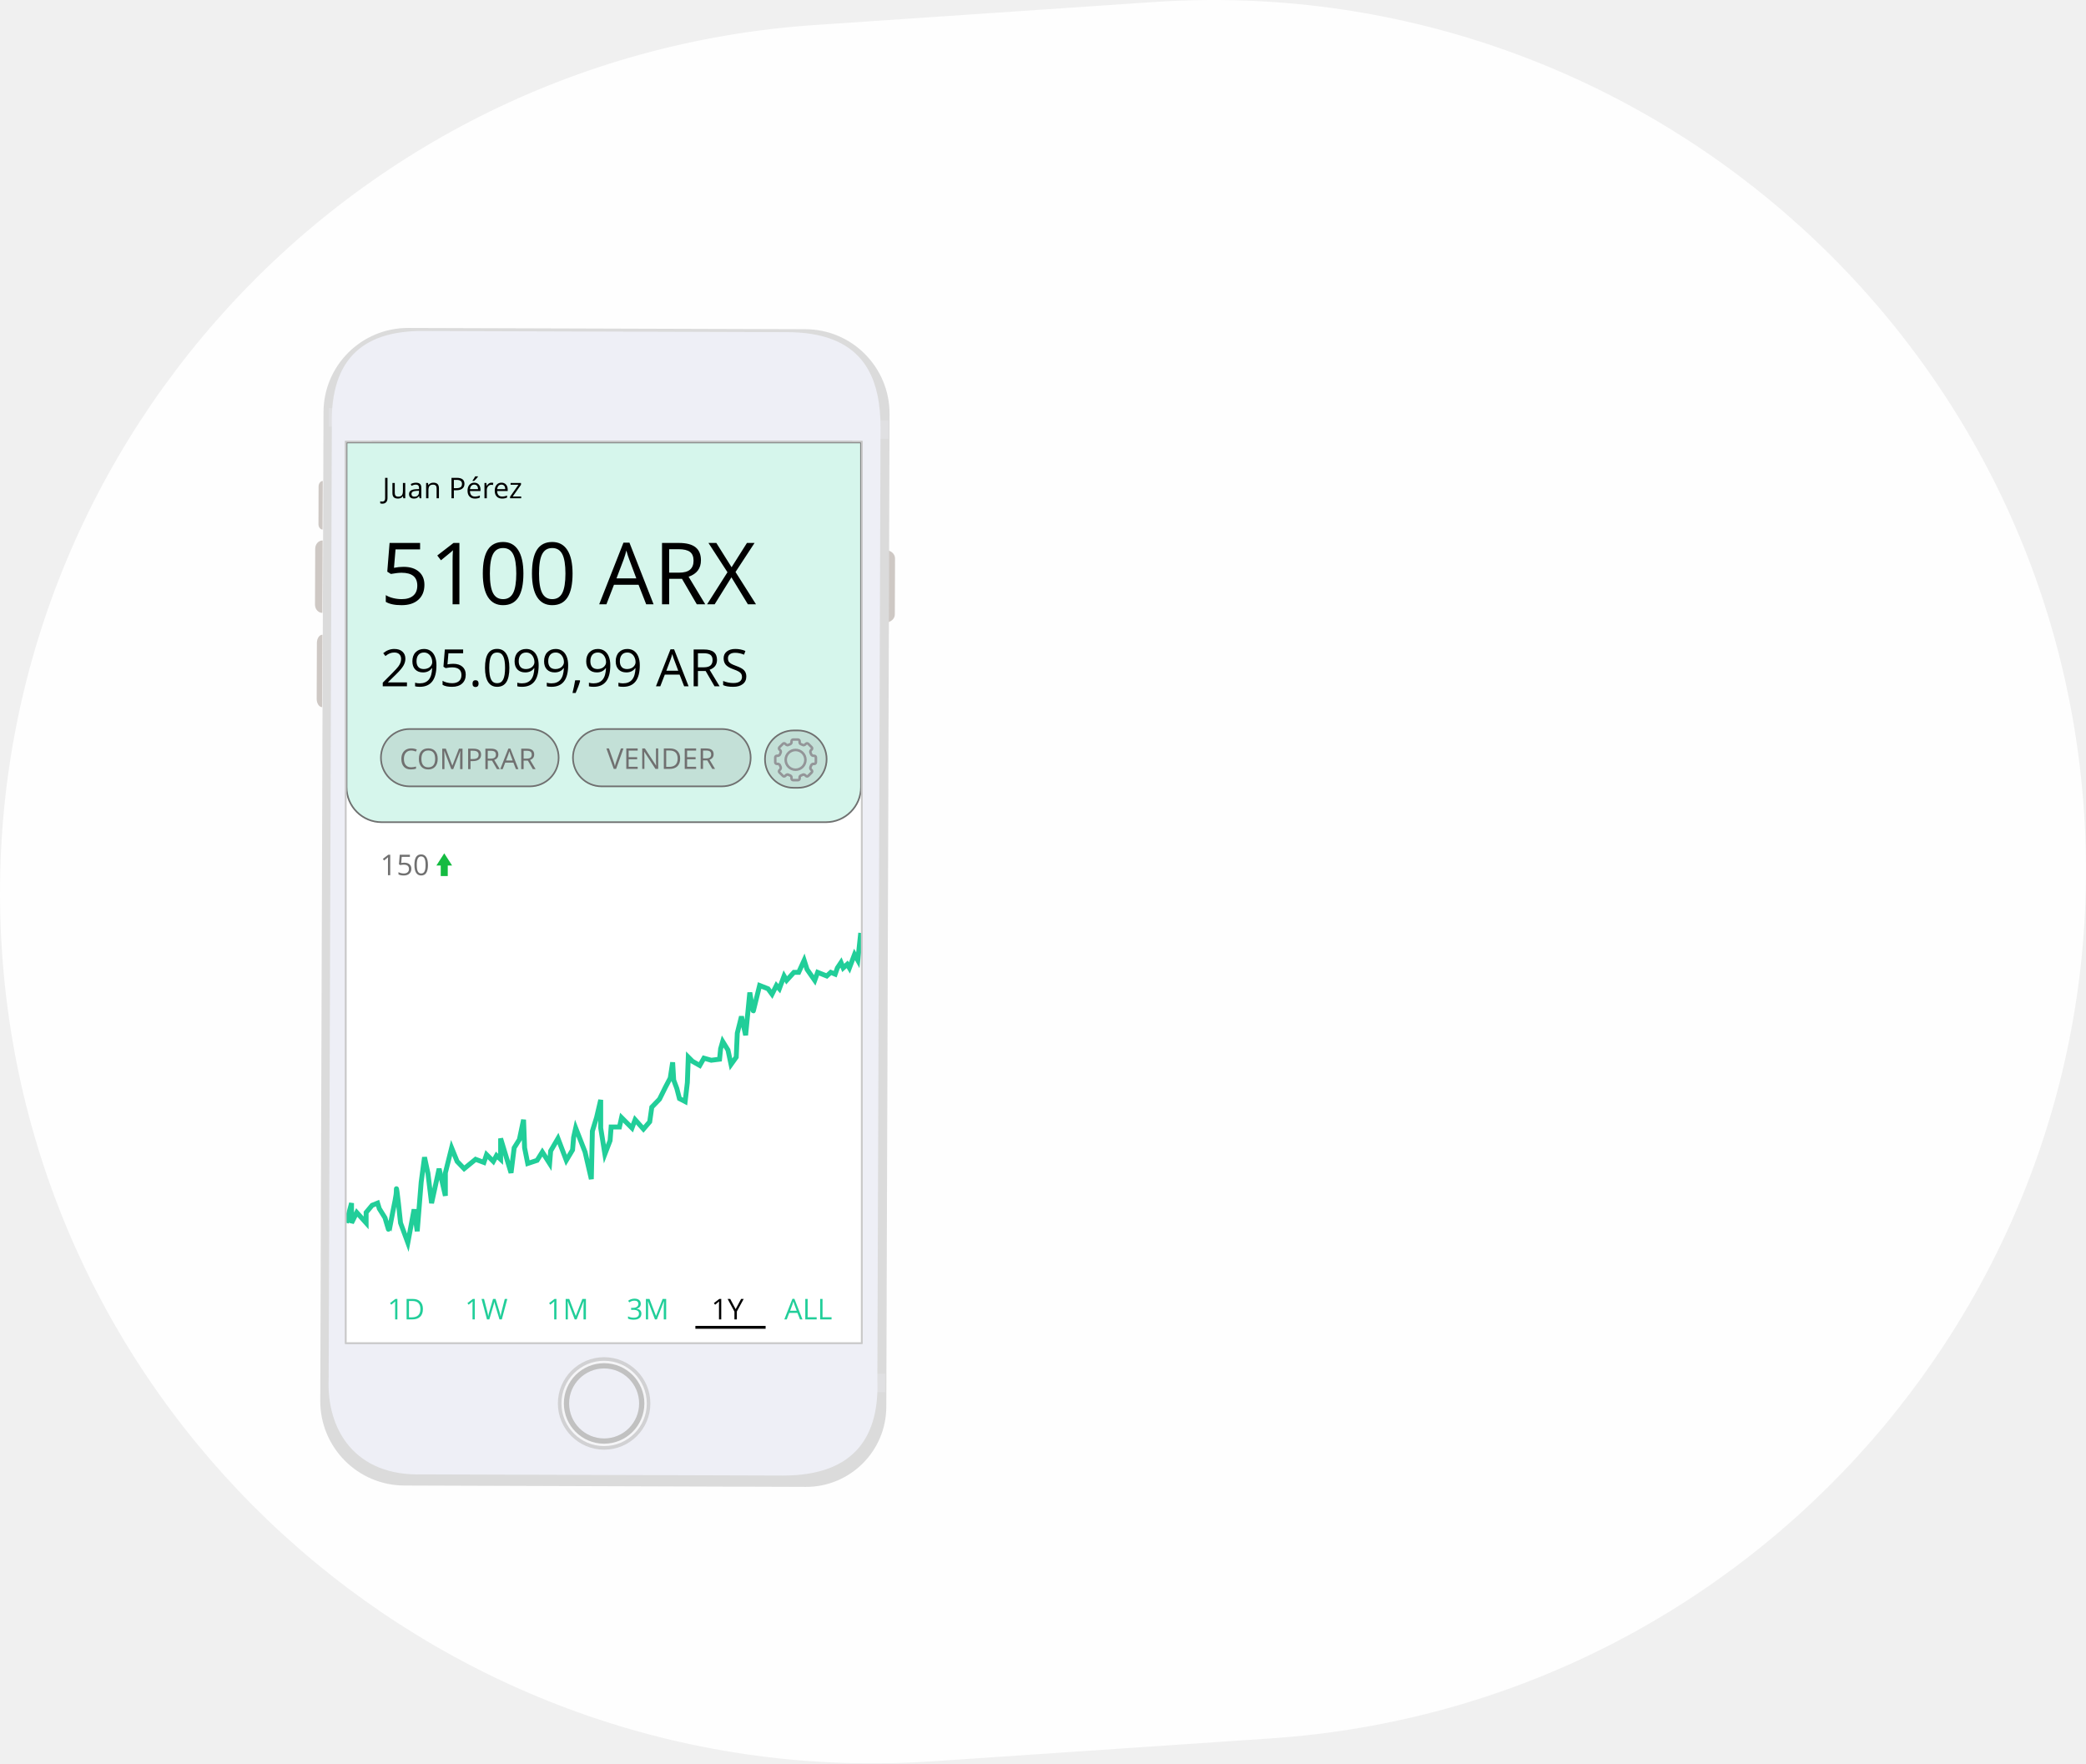
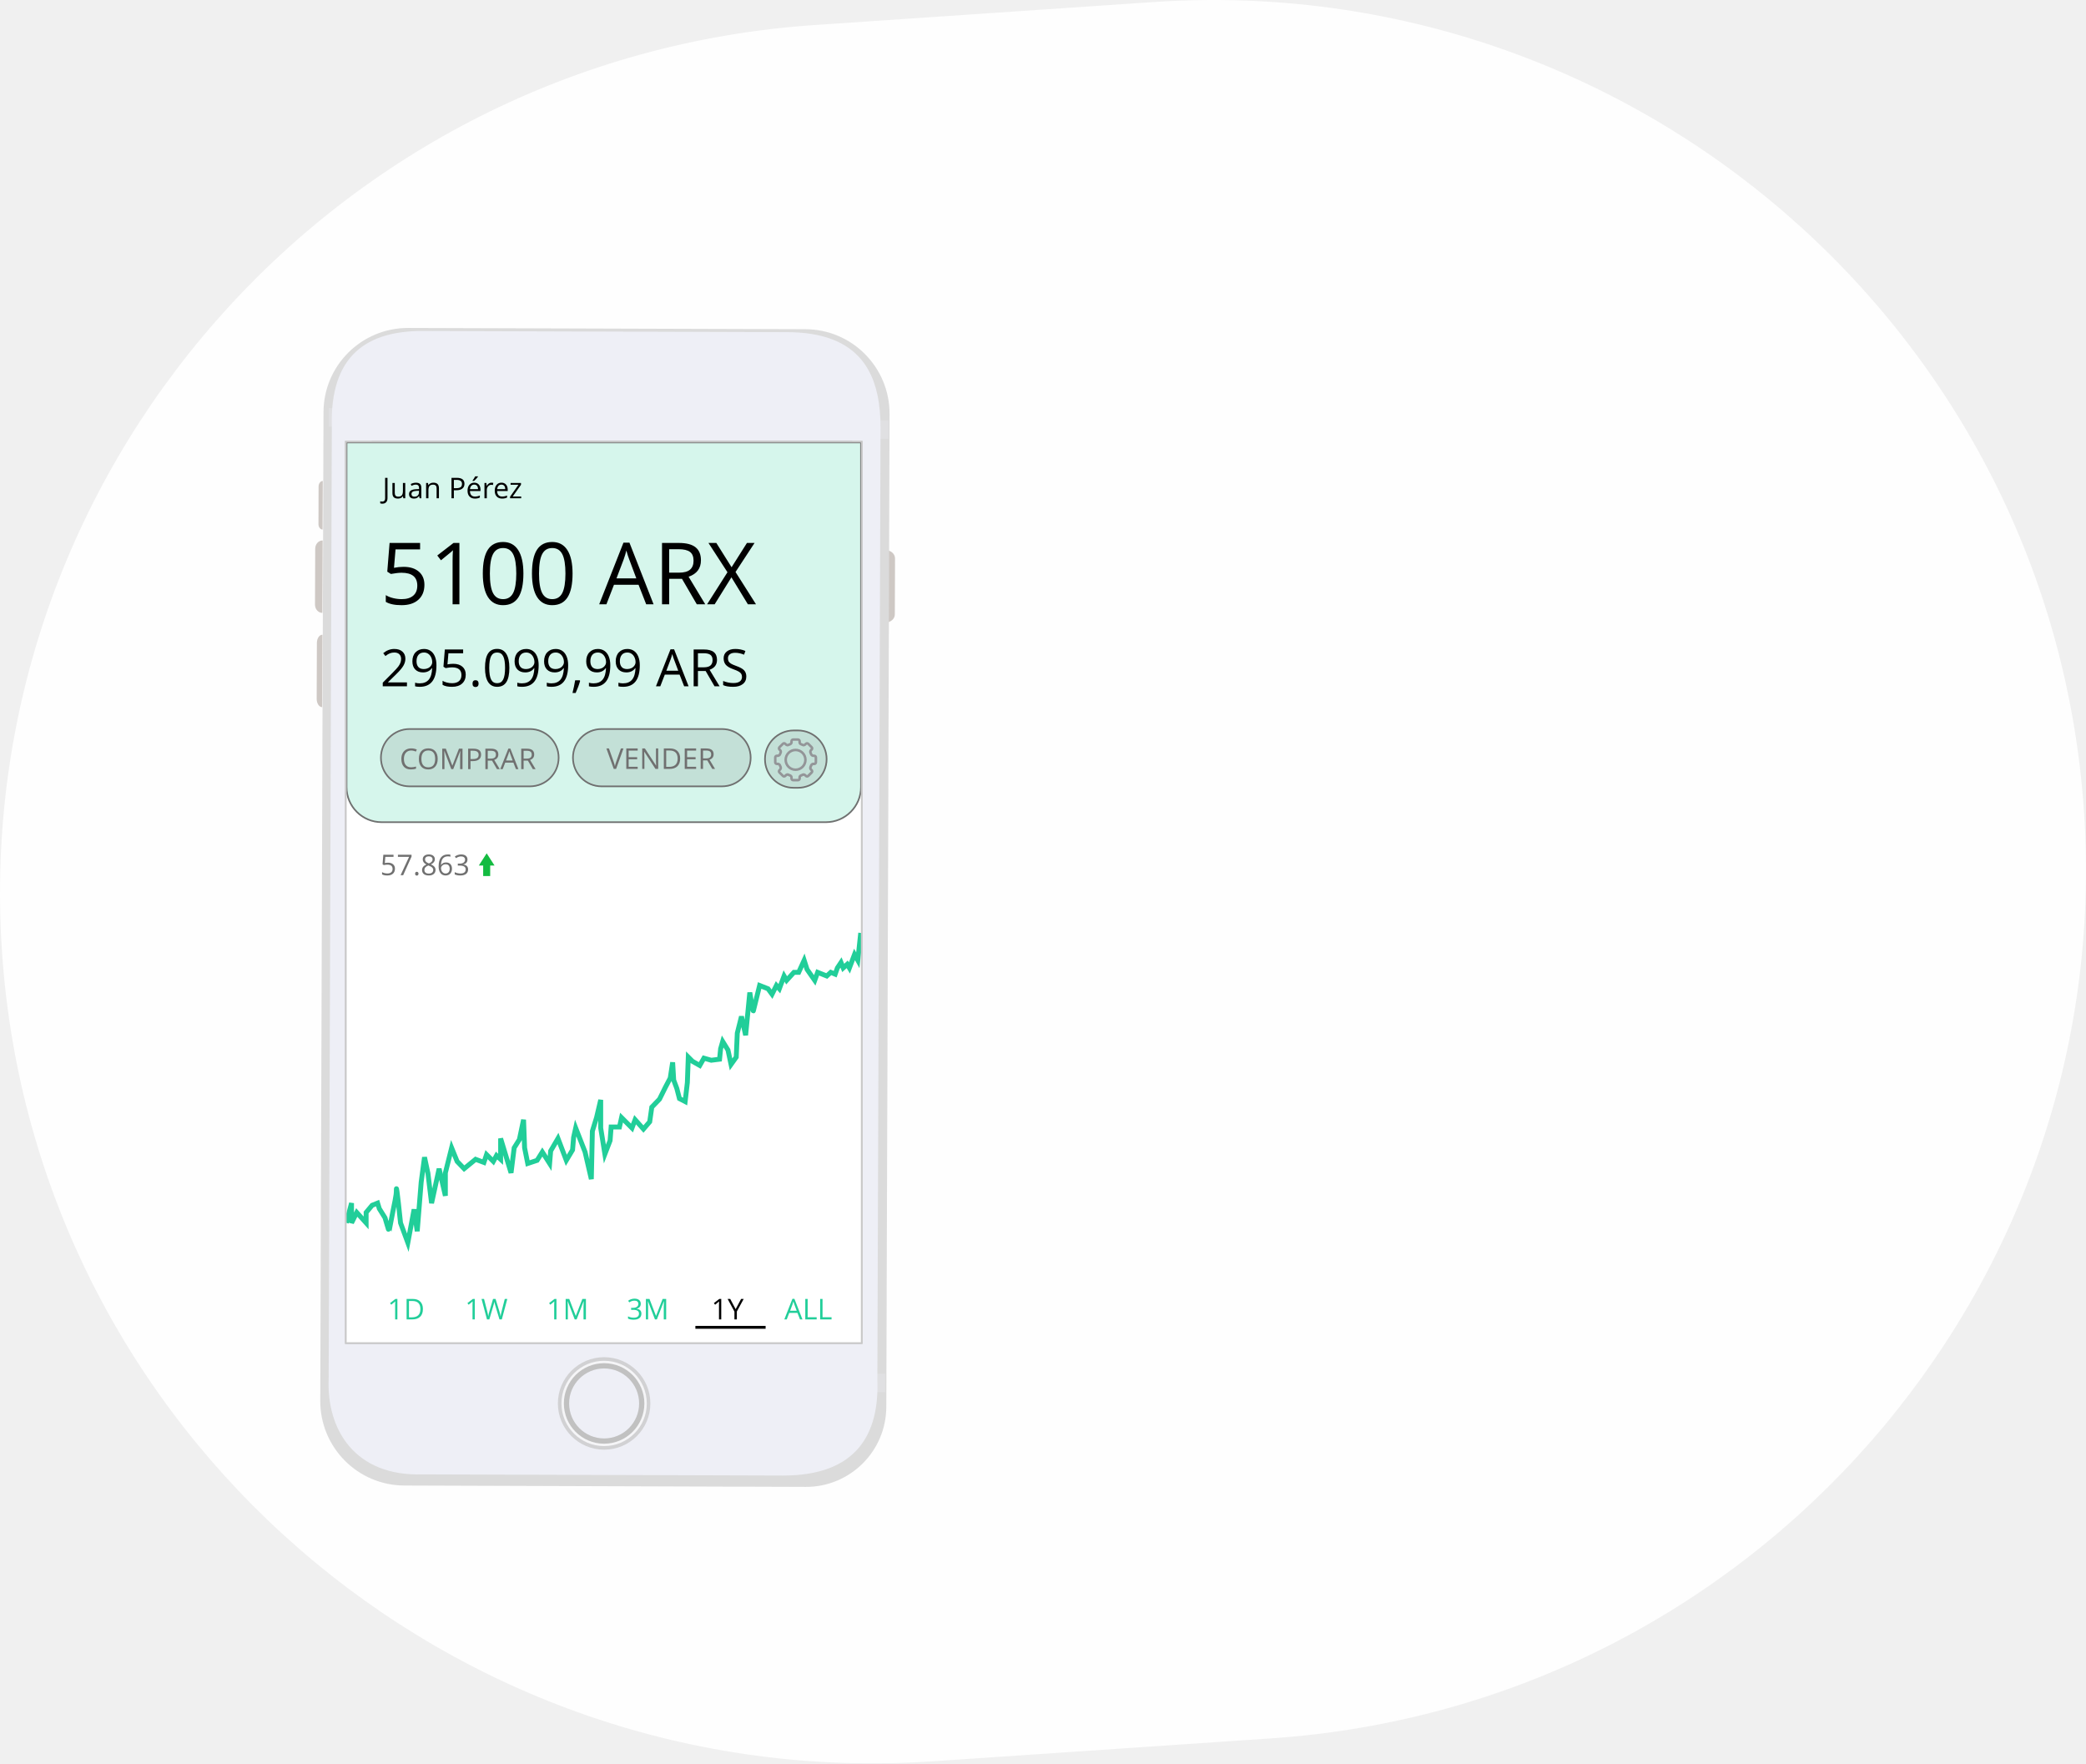
<svg xmlns="http://www.w3.org/2000/svg" style="isolation:isolate" viewBox="-193.019 -200.944 1278.197 1080.465" width="1278.197" height="1080.465">
  <defs>
-     <clipPath id="_clipPath_tl9ae5GZbHbBaI4Dm0HmiRJAfZrd5Xsw">
+     <clipPath id="_clipPath_A3XrwaYH7ElMhWVDOLIM1DpB2pe3sDEP">
      <rect x="-193.019" y="-200.944" width="1278.197" height="1080.465" />
    </clipPath>
  </defs>
-   <g clip-path="url(#_clipPath_tl9ae5GZbHbBaI4Dm0HmiRJAfZrd5Xsw)">
+   <g clip-path="url(#_clipPath_A3XrwaYH7ElMhWVDOLIM1DpB2pe3sDEP)">
    <g style="mix-blend-mode:normal;" opacity="0.91">
      <path d="M 306.203 -185.621 L 513.843 -199.695 C 808.59 -219.674 1064.044 2.464 1083.944 296.053 L 1083.944 296.053 C 1103.844 589.643 880.703 844.22 585.956 864.198 L 378.315 878.272 C 83.568 898.251 -171.885 676.113 -191.785 382.524 L -191.785 382.524 C -211.685 88.934 11.456 -165.643 306.203 -185.621 Z" style="stroke:none;fill:#FFFFFF;stroke-miterlimit:10;" />
    </g>
    <g>
-       <path d=" M 349.483 180.505 L 349.548 136.136 L 349.612 136.136 C 352.832 136.136 355.472 138.454 355.408 141.287 L 355.279 175.482 C 355.343 178.251 352.703 180.505 349.483 180.505 L 349.483 180.505 Z " fill="rgb(206,200,196)" />
-       <path d=" M 300.735 710.107 L 54.802 709.27 C 26.21 709.206 3.155 685.959 3.22 657.366 L 5.216 51.582 C 5.281 22.99 28.528 -0.064 57.12 0 L 300.477 0.773 C 329.069 0.837 352.124 24.085 352.059 52.677 L 350.063 661.037 C 349.998 688.212 327.91 710.172 300.735 710.107 Z " fill="rgb(219,219,219)" />
+       <path d=" M 349.483 180.505 L 349.548 136.136 L 349.612 136.136 C 352.832 136.136 355.472 138.454 355.408 141.287 L 355.279 175.482 C 355.344 178.251 352.703 180.505 349.483 180.505 L 349.483 180.505 Z " fill="rgb(206,200,196)" />
+       <path d=" M 300.735 710.107 L 54.802 709.27 C 26.21 709.206 3.156 685.958 3.22 657.366 L 5.216 51.582 C 5.281 22.99 28.528 -0.064 57.12 0 L 300.477 0.773 C 329.069 0.837 352.124 24.085 352.059 52.677 L 350.063 661.037 C 349.998 688.212 327.91 710.172 300.735 710.107 Z " fill="rgb(219,219,219)" />
      <rect x="8.43" y="49.125" width="7.985" height="11.334" transform="matrix(1,0,0,1,0,0)" fill="rgb(224,224,226)" />
      <rect x="343.488" y="56.55" width="7.985" height="11.334" transform="matrix(-1,0,0,-1,694.961,124.435)" fill="rgb(224,224,226)" />
      <rect x="8.423" y="633.349" width="7.985" height="11.334" transform="matrix(1,0,0,1,0,0)" fill="rgb(224,224,226)" />
      <rect x="341.401" y="640.765" width="7.985" height="11.334" transform="matrix(-1,0,0,-1,690.788,1292.863)" fill="rgb(224,224,226)" />
      <path d=" M 286.76 703.153 L 65.814 702.444 C 24.729 703.732 6.955 675.333 8.372 643.521 L 10.304 60.405 C 9.144 17.387 31.039 1.159 68.132 1.868 L 289.079 2.576 C 324.846 2.576 339.785 18.547 344.611 40.89 C 345.998 47.31 346.55 54.255 346.521 61.499 L 344.589 644.616 C 345.813 677.909 331.71 703.217 286.76 703.153 Z " fill="rgb(238,239,246)" />
      <rect x="34.617" y="69.372" width="294.488" height="542.227" transform="matrix(1,0,0,1,0,0)" fill="rgb(47,50,57)" />
      <path d=" M 325.399 557.1 L 325.592 617.44 L 31.104 618.406 L 29.301 76.182 L 46.43 76.118 L 325.399 557.1 Z " fill="rgb(34,36,40)" />
      <path d=" M 148.822 658.976 C 148.822 643.337 161.518 630.641 177.157 630.641 C 192.795 630.641 205.491 643.337 205.491 658.976 C 205.491 674.615 192.795 687.311 177.157 687.311 C 161.518 687.311 148.822 674.615 148.822 658.976 Z " fill="rgb(209,209,211)" />
      <path d=" M 151.011 658.976 C 151.017 644.539 162.719 632.836 177.157 632.831 C 191.594 632.836 203.296 644.539 203.302 658.976 C 203.296 673.414 191.594 685.116 177.157 685.121 C 162.719 685.116 151.017 673.414 151.011 658.976 Z " fill="rgb(245,245,247)" />
-       <path d=" M 152.492 658.976 C 152.498 645.357 163.537 634.317 177.157 634.312 C 190.776 634.317 201.815 645.357 201.821 658.976 C 201.815 672.596 190.776 683.635 177.157 683.64 C 163.537 683.635 152.498 672.596 152.492 658.976 Z " fill="rgb(193,193,193)" />
+       <path d=" M 152.493 658.976 C 152.498 645.357 163.537 634.317 177.157 634.312 C 190.776 634.317 201.815 645.357 201.821 658.976 C 201.815 672.596 190.776 683.635 177.157 683.64 C 163.537 683.635 152.498 672.596 152.493 658.976 Z " fill="rgb(193,193,193)" />
      <path d=" M 155.712 658.976 C 155.718 647.135 165.315 637.537 177.157 637.532 C 188.998 637.537 198.595 647.135 198.601 658.976 C 198.595 670.817 188.998 680.415 177.157 680.42 C 165.315 680.415 155.718 670.817 155.712 658.976 L 155.712 658.976 Z " fill="rgb(238,239,246)" />
      <path d=" M 4.508 174.581 L 4.701 130.211 L 4.637 130.211 C 2.125 130.211 0.129 132.465 0.129 135.299 L 0 169.493 C 0 172.327 1.996 174.581 4.508 174.581 Z " fill="rgb(206,200,196)" />
-       <path d=" M 4.379 232.345 L 4.572 187.975 L 4.508 187.975 C 2.64 187.975 1.159 190.229 1.159 193.063 L 1.03 227.258 C 1.03 230.027 2.511 232.345 4.379 232.345 Z " fill="rgb(206,200,196)" />
+       <path d=" M 4.379 232.345 L 4.572 187.975 L 4.508 187.975 C 2.64 187.975 1.159 190.229 1.159 193.063 L 1.03 227.258 C 1.03 230.027 2.512 232.345 4.379 232.345 Z " fill="rgb(206,200,196)" />
      <path d=" M 4.637 123.514 L 4.765 93.762 C 3.349 93.762 2.19 95.308 2.19 97.175 L 2.125 120.101 C 2.061 121.968 3.22 123.514 4.637 123.514 Z " fill="rgb(206,200,196)" />
    </g>
    <rect x="18.888" y="69.697" width="316.103" height="552.303" transform="matrix(1,0,0,1,0,0)" fill="none" vector-effect="non-scaling-stroke" stroke-width="1" stroke="rgb(200,200,200)" stroke-linejoin="miter" stroke-linecap="square" stroke-miterlimit="2" />
-     <clipPath id="_clipPath_9UmF7hWdR8Jrr0eAleSzistvBdgYEbA1">
+     <clipPath id="_clipPath_FDvczwln8gMPt93uxfRxXjh1xVSIlsWy">
      <rect x="18.888" y="69.697" width="316.103" height="552.303" transform="matrix(1,0,0,1,0,0)" fill="none" vector-effect="non-scaling-stroke" stroke-width="1" stroke="rgb(200,200,200)" stroke-linejoin="miter" stroke-linecap="square" stroke-miterlimit="2" />
    </clipPath>
-     <g clip-path="url(#_clipPath_9UmF7hWdR8Jrr0eAleSzistvBdgYEbA1)">
+     <g clip-path="url(#_clipPath_FDvczwln8gMPt93uxfRxXjh1xVSIlsWy)">
      <g>
        <rect x="18.888" y="69.697" width="316.103" height="552.303" transform="matrix(1,0,0,1,0,0)" fill="rgb(255,255,255)" />
        <rect x="18.888" y="69.697" width="316.103" height="561.962" transform="matrix(1,0,0,1,0,0)" fill="rgb(255,255,255)" />
        <g>
          <path d=" M 18.888 69.697 L 334.991 69.697 L 334.991 281.311 C 334.991 293.434 325.163 303.262 313.04 303.262 L 40.839 303.262 C 28.716 303.262 18.888 293.434 18.888 281.311 L 18.888 69.697 Z " fill="rgb(148,231,206)" fill-opacity="0.38" />
          <path d=" M 19.766 70.136 L 334.113 70.136 C 334.356 70.136 334.552 70.333 334.552 70.575 L 334.552 281.311 C 334.552 293.192 324.921 302.823 313.04 302.823 L 40.839 302.823 C 28.958 302.823 19.327 293.192 19.327 281.311 L 19.327 70.575 C 19.327 70.333 19.523 70.136 19.766 70.136 Z " fill="none" vector-effect="non-scaling-stroke" stroke-width="1" stroke="rgb(112,112,112)" stroke-linejoin="miter" stroke-linecap="butt" stroke-miterlimit="4" />
        </g>
        <g transform="matrix(0.878,0,0,0.878,39.961,113.031)">
          <text transform="matrix(1,0,0,1,0,64.131)" style="font-family:'Open Sans';font-weight:400;font-size:60px;font-style:normal;fill:#000000;stroke:none;">5100 ARX</text>
        </g>
        <g transform="matrix(0.878,0,0,0.878,39.961,85.605)">
          <text transform="matrix(1,0,0,1,1.563,21.377)" style="font-family:'Open Sans';font-weight:400;font-size:20px;font-style:normal;fill:#000000;stroke:none;">Juan Pérez</text>
        </g>
        <g transform="matrix(0.878,0,0,0.878,39.961,185.782)">
          <text transform="matrix(1,0,0,1,0,38.479)" style="font-family:'Open Sans';font-weight:400;font-size:36px;font-style:normal;fill:#000000;stroke:none;">295.099,99 ARS</text>
        </g>
        <g>
          <path d="M 57.962 245.31 L 131.719 245.31 C 141.654 245.31 149.719 253.376 149.719 263.31 L 149.719 263.31 C 149.719 273.245 141.654 281.311 131.719 281.311 L 57.962 281.311 C 48.027 281.311 39.961 273.245 39.961 263.31 L 39.961 263.31 C 39.961 253.376 48.027 245.31 57.962 245.31 Z" style="stroke:none;fill:#000000;stroke-miterlimit:10;opacity:0.09;" />
          <path d="M 57.962 245.749 L 131.719 245.749 C 141.411 245.749 149.28 253.618 149.28 263.31 L 149.28 263.31 C 149.28 273.003 141.411 280.872 131.719 280.872 L 57.962 280.872 C 48.269 280.872 40.4 273.003 40.4 263.31 L 40.4 263.31 C 40.4 253.618 48.269 245.749 57.962 245.749 Z" style="fill:none;stroke:#707070;stroke-width:1;stroke-miterlimit:2;" />
        </g>
        <g transform="matrix(0.878,0,0,0.878,51.842,251.559)">
          <text transform="matrix(1,0,0,1,0,21.377)" style="font-family:'Open Sans';font-weight:400;font-size:20px;font-style:normal;fill:#707070;stroke:none;">COMPRAR</text>
        </g>
        <g>
          <path d="M 175.622 245.31 L 249.38 245.31 C 259.315 245.31 267.38 253.376 267.38 263.31 L 267.38 263.31 C 267.38 273.245 259.315 281.311 249.38 281.311 L 175.622 281.311 C 165.688 281.311 157.622 273.245 157.622 263.31 L 157.622 263.31 C 157.622 253.376 165.688 245.31 175.622 245.31 Z" style="stroke:none;fill:#000000;stroke-miterlimit:2;opacity:0.09;" />
          <path d="M 175.622 245.749 L 249.38 245.749 C 259.072 245.749 266.941 253.618 266.941 263.31 L 266.941 263.31 C 266.941 273.003 259.072 280.872 249.38 280.872 L 175.622 280.872 C 165.93 280.872 158.061 273.003 158.061 263.31 L 158.061 263.31 C 158.061 253.618 165.93 245.749 175.622 245.749 Z" style="fill:none;stroke:#707070;stroke-width:1;stroke-miterlimit:2;" />
        </g>
        <g transform="matrix(0.878,0,0,0.878,178.558,251.422)">
          <text transform="matrix(1,0,0,1,0,21.377)" style="font-family:'Open Sans';font-weight:400;font-size:20px;font-style:normal;fill:#707070;stroke:none;">VENDER</text>
        </g>
        <g>
          <path d="M 293.283 246.188 L 295.917 246.188 C 305.852 246.188 313.918 254.254 313.918 264.188 L 313.918 264.188 C 313.918 274.123 305.852 282.189 295.917 282.189 L 293.283 282.189 C 283.348 282.189 275.283 274.123 275.283 264.188 L 275.283 264.188 C 275.283 254.254 283.348 246.188 293.283 246.188 Z" style="stroke:none;fill:#000000;stroke-miterlimit:2;opacity:0.09;" />
          <path d="M 293.283 246.627 L 295.917 246.627 C 305.61 246.627 313.479 254.496 313.479 264.188 L 313.479 264.188 C 313.479 273.881 305.61 281.75 295.917 281.75 L 293.283 281.75 C 283.591 281.75 275.722 273.881 275.722 264.188 L 275.722 264.188 C 275.722 254.496 283.591 246.627 293.283 246.627 Z" style="fill:none;stroke:#707070;stroke-width:1;stroke-miterlimit:2;" />
        </g>
        <g transform="matrix(0.878,0,0,0.878,39.961,316.536)">
-           <text transform="matrix(1,0,0,1,0,21.377)" style="font-family:'Open Sans';font-weight:400;font-size:20px;font-style:normal;fill:#707070;stroke:none;">150</text>
+           <text transform="matrix(1,0,0,1,0,21.377)" style="font-family:'Open Sans';font-weight:400;font-size:20px;font-style:normal;fill:#707070;stroke:none;">57.863</text>
        </g>
-         <path d=" M 19.191 548.36 L 22.385 536.223 L 22.385 548.36 L 24.026 545.079 L 25.58 541.972 L 31.329 548.36 L 31.329 541.972 L 35.002 537.574 L 38.356 536.223 L 39.399 539.622 L 42.893 545.224 C 42.893 545.224 45.352 553.653 45.383 553.471 C 49.216 533.028 49.855 532.389 49.855 527.919 C 49.855 523.449 52.411 548.361 52.411 548.361 L 56.883 560.499 L 60.715 540.056 L 62.632 553.471 L 65.06 523.37 L 67.103 508.115 L 69.189 517.861 L 71.425 536.271 L 76.05 515.139 L 79.883 531.749 L 79.883 517.697 L 83.715 502.365 L 87.084 510.67 L 91.381 515.142 L 98.405 509.393 L 103.516 511.309 L 105.109 506.507 L 109.265 510.671 L 111.215 507.089 L 113.737 509.393 L 113.737 496.612 L 120.125 517.694 L 122.042 502.362 L 125.236 497.252 L 127.792 485.114 L 128.431 502.362 L 130.348 511.944 L 136.097 510.027 L 139.292 504.917 L 143.764 511.942 L 144.403 504.276 L 148.875 496.611 L 153.985 510.026 L 157.818 503.638 L 158.457 495.972 L 159.735 490.223 L 165.484 504.915 L 169.317 521.525 L 169.956 492.139 L 172.511 483.834 L 175.067 472.974 L 175.067 490.223 L 177.622 506.193 L 180.816 497.888 L 181.455 489.583 L 186.566 489.583 L 187.843 483.834 L 194.231 490.222 L 196.148 485.111 L 201.258 490.861 L 205.091 486.389 L 206.369 477.445 L 211.088 472.544 L 214.673 465.307 L 217.667 459.622 L 219.145 449.976 L 219.785 460.836 L 221.702 465.946 L 223.314 472.176 L 226.811 474.001 L 228.161 462.363 L 228.729 446.781 L 231.284 449.336 L 235.756 451.892 L 238.311 447.42 L 242.783 448.697 L 247.893 448.058 L 248.533 441.67 L 249.81 437.198 L 253.052 442.457 L 254.921 451.251 L 258.116 446.779 L 258.389 440.507 L 258.755 432.087 L 261.31 421.865 L 263.865 433.368 L 266.421 407.176 C 266.421 407.176 268.414 420.098 268.638 418.308 C 268.638 418.308 272.44 402.875 272.44 402.875 L 277.584 404.889 L 280.043 408.244 L 282.727 402.875 L 284.517 404.889 L 287.424 397.06 L 288.989 399.744 L 293.463 394.827 L 296.371 394.827 L 299.726 387.446 L 301.516 393.037 L 306.213 399.748 L 308.002 394.83 L 313.594 397.067 L 316.052 394.83 L 318.737 395.949 L 320.078 392.147 L 322.315 388.792 L 323.656 392.147 L 326.115 389.911 L 327.457 392.147 L 330.588 383.871 L 332.601 387.45 L 334.391 370.679" fill="none" vector-effect="non-scaling-stroke" stroke-width="3" stroke="rgb(33,206,153)" stroke-linejoin="miter" stroke-linecap="butt" stroke-miterlimit="4" />
+         <path d=" M 19.191 548.36 L 22.385 536.223 L 22.385 548.36 L 24.026 545.079 L 25.58 541.972 L 31.329 548.36 L 31.329 541.972 L 35.002 537.574 L 38.356 536.223 L 39.399 539.622 L 42.893 545.224 C 42.893 545.224 45.352 553.653 45.383 553.471 C 49.216 533.028 49.855 532.389 49.855 527.919 C 49.855 523.449 52.411 548.361 52.411 548.361 L 56.883 560.499 L 60.715 540.056 L 62.632 553.471 L 65.06 523.37 L 67.103 508.115 L 69.189 517.861 L 71.425 536.271 L 76.05 515.139 L 79.883 531.749 L 79.883 517.697 L 83.715 502.365 L 87.084 510.67 L 91.381 515.142 L 98.405 509.393 L 103.516 511.309 L 105.109 506.507 L 109.265 510.671 L 111.215 507.089 L 113.737 509.393 L 113.737 496.612 L 120.125 517.694 L 122.042 502.362 L 125.236 497.251 L 127.792 485.114 L 128.431 502.362 L 130.348 511.944 L 136.097 510.027 L 139.292 504.917 L 143.764 511.942 L 144.403 504.276 L 148.875 496.611 L 153.985 510.026 L 157.818 503.638 L 158.457 495.972 L 159.735 490.223 L 165.484 504.915 L 169.317 521.525 L 169.956 492.139 L 172.511 483.834 L 175.067 472.974 L 175.067 490.223 L 177.622 506.193 L 180.816 497.888 L 181.455 489.583 L 186.566 489.583 L 187.843 483.834 L 194.231 490.222 L 196.148 485.111 L 201.258 490.861 L 205.091 486.389 L 206.369 477.445 L 211.088 472.544 L 214.673 465.307 L 217.667 459.622 L 219.145 449.976 L 219.785 460.836 L 221.702 465.946 L 223.314 472.176 L 226.811 474.001 L 228.161 462.363 L 228.729 446.781 L 231.284 449.336 L 235.756 451.892 L 238.311 447.42 L 242.783 448.697 L 247.893 448.058 L 248.533 441.67 L 249.81 437.198 L 253.052 442.457 L 254.921 451.251 L 258.116 446.779 L 258.389 440.507 L 258.755 432.087 L 261.31 421.865 L 263.865 433.368 L 266.421 407.176 C 266.421 407.176 268.414 420.098 268.638 418.308 C 268.638 418.308 272.44 402.875 272.44 402.875 L 277.584 404.889 L 280.043 408.244 L 282.727 402.875 L 284.517 404.889 L 287.424 397.06 L 288.989 399.744 L 293.463 394.827 L 296.371 394.827 L 299.726 387.446 L 301.516 393.037 L 306.213 399.748 L 308.002 394.83 L 313.594 397.067 L 316.052 394.83 L 318.736 395.949 L 320.078 392.147 L 322.315 388.792 L 323.656 392.147 L 326.115 389.911 L 327.457 392.147 L 330.588 383.871 L 332.601 387.45 L 334.391 370.679" fill="none" vector-effect="non-scaling-stroke" stroke-width="3" stroke="rgb(33,206,153)" stroke-linejoin="miter" stroke-linecap="butt" stroke-miterlimit="4" />
        <g transform="matrix(0.878,0,0,0.878,44.352,588.716)">
          <text transform="matrix(1,0,0,1,0,21.377)" style="font-family:'Open Sans';font-weight:400;font-size:20px;font-style:normal;fill:#21CE99;stroke:none;">1D</text>
        </g>
        <g transform="matrix(0.878,0,0,0.878,91.767,588.716)">
          <text transform="matrix(1,0,0,1,0,21.377)" style="font-family:'Open Sans';font-weight:400;font-size:20px;font-style:normal;fill:#21CE99;stroke:none;">1W</text>
        </g>
        <g transform="matrix(0.878,0,0,0.878,190.989,588.716)">
          <text transform="matrix(1,0,0,1,0,21.377)" style="font-family:'Open Sans';font-weight:400;font-size:20px;font-style:normal;fill:#21CE99;stroke:none;">3M</text>
        </g>
        <g transform="matrix(0.878,0,0,0.878,141.817,588.716)">
          <text transform="matrix(1,0,0,1,0,21.377)" style="font-family:'Open Sans';font-weight:400;font-size:20px;font-style:normal;fill:#21CE99;stroke:none;">1M</text>
        </g>
        <g transform="matrix(0.878,0,0,0.878,242.794,588.716)">
          <text transform="matrix(1,0,0,1,0,21.377)" style="font-family:'Open Sans';font-weight:400;font-size:20px;font-style:normal;fill:#000000;stroke:none;">1Y</text>
        </g>
        <g transform="matrix(0.878,0,0,0.878,287.576,588.716)">
          <text transform="matrix(1,0,0,1,0,21.377)" style="font-family:'Open Sans';font-weight:400;font-size:20px;font-style:normal;fill:#21CE99;stroke:none;">ALL</text>
        </g>
        <rect x="233.081" y="611.463" width="43.025" height="1.756" transform="matrix(1,0,0,1,0,0)" fill="rgb(0,0,0)" />
      </g>
    </g>
    <rect x="18.888" y="69.697" width="316.103" height="552.303" transform="matrix(1,0,0,1,0,0)" fill="transparent" vector-effect="non-scaling-stroke" stroke-width="1" stroke="rgb(200,200,200)" stroke-linejoin="miter" stroke-linecap="square" stroke-miterlimit="2" />
-     <path d=" M 295.959 277.844 L 292.972 277.844 C 292 277.844 291.204 277.049 291.204 276.077 L 291.204 275.374 C 291.204 275.312 291.173 275.075 290.925 274.982 C 290.894 274.971 290.874 274.961 290.853 274.951 C 290.429 274.806 290.006 274.63 289.613 274.423 C 289.592 274.413 289.561 274.403 289.54 274.392 C 289.468 274.392 289.251 274.506 289.127 274.599 L 288.693 275.033 C 288.001 275.726 286.884 275.726 286.192 275.033 L 284.063 272.914 C 283.37 272.222 283.37 271.106 284.063 270.413 L 284.455 270.021 C 284.755 269.721 284.579 269.318 284.579 269.307 C 284.559 269.266 284.538 269.225 284.528 269.173 C 284.404 268.894 284.28 268.615 284.187 268.336 C 284.176 268.305 284.156 268.284 284.145 268.253 C 284.001 267.902 283.525 267.891 283.505 267.891 L 283.019 267.891 C 282.047 267.891 281.251 267.096 281.251 266.124 L 281.251 263.137 C 281.251 262.166 282.047 261.37 283.019 261.37 L 283.505 261.37 C 283.515 261.37 284.001 261.359 284.145 261.008 C 284.156 260.977 284.166 260.946 284.187 260.925 C 284.29 260.646 284.404 260.367 284.528 260.088 C 284.538 260.047 284.559 260.006 284.579 259.964 C 284.6 259.902 284.745 259.54 284.455 259.251 L 284.063 258.858 C 283.37 258.166 283.37 257.05 284.063 256.357 L 286.181 254.238 C 286.874 253.546 287.99 253.546 288.683 254.238 L 289.117 254.672 C 289.261 254.776 289.478 254.89 289.561 254.869 C 289.571 254.859 289.582 254.859 289.592 254.859 C 289.995 254.662 290.419 254.476 290.853 254.331 C 290.874 254.321 290.905 254.311 290.925 254.3 C 291.173 254.207 291.194 253.959 291.204 253.897 L 291.204 253.205 C 291.204 252.233 292 251.438 292.972 251.438 L 295.959 251.438 C 296.93 251.438 297.726 252.233 297.726 253.205 L 297.726 253.908 C 297.726 253.97 297.757 254.207 298.005 254.3 C 298.036 254.311 298.057 254.321 298.078 254.331 C 298.512 254.486 298.925 254.662 299.328 254.859 C 299.349 254.869 299.369 254.879 299.4 254.89 C 299.462 254.89 299.669 254.786 299.824 254.683 L 300.258 254.249 C 300.951 253.556 302.067 253.556 302.759 254.249 L 304.878 256.367 C 305.571 257.06 305.571 258.176 304.878 258.869 L 304.485 259.261 C 304.206 259.551 304.341 259.913 304.372 259.985 C 304.382 260.016 304.403 260.057 304.413 260.088 C 304.547 260.367 304.661 260.657 304.765 260.936 C 304.775 260.967 304.796 260.987 304.806 261.018 C 304.951 261.37 305.426 261.38 305.447 261.38 L 305.932 261.38 C 306.904 261.38 307.7 262.176 307.7 263.148 L 307.7 266.134 C 307.7 267.106 306.904 267.902 305.932 267.902 L 305.447 267.902 C 305.436 267.902 304.951 267.912 304.806 268.264 C 304.796 268.293 304.782 268.321 304.765 268.346 C 304.661 268.625 304.547 268.904 304.423 269.183 C 304.413 269.225 304.392 269.266 304.372 269.318 C 304.351 269.38 304.206 269.741 304.496 270.031 L 304.889 270.424 C 305.219 270.754 305.405 271.199 305.405 271.674 C 305.405 272.15 305.219 272.594 304.889 272.925 L 302.77 275.044 C 302.077 275.736 300.961 275.736 300.269 275.044 L 299.835 274.609 C 299.69 274.506 299.473 274.403 299.39 274.413 C 299.38 274.423 299.359 274.423 299.349 274.434 C 298.946 274.63 298.522 274.806 298.098 274.961 C 298.078 274.971 298.047 274.982 298.026 274.992 C 297.757 275.095 297.747 275.385 297.747 275.385 L 297.747 276.087 C 297.726 277.049 296.93 277.844 295.959 277.844 L 295.959 277.844 Z  M 291.68 273.617 C 292.517 274.051 292.744 274.899 292.744 275.364 L 292.744 276.067 C 292.744 276.18 292.848 276.284 292.961 276.284 L 295.948 276.284 C 296.062 276.284 296.165 276.18 296.165 276.067 L 296.165 275.364 C 296.165 274.899 296.393 274.041 297.24 273.607 C 297.292 273.566 297.364 273.535 297.426 273.514 C 297.902 273.359 298.367 273.163 298.801 272.935 C 298.925 272.873 299.059 272.832 299.194 272.852 C 300 272.759 300.723 273.338 300.816 273.411 C 300.837 273.431 300.858 273.442 300.868 273.462 L 301.333 273.927 C 301.416 274.01 301.561 274.01 301.643 273.927 L 303.762 271.809 C 303.814 271.757 303.824 271.685 303.824 271.654 C 303.824 271.623 303.814 271.55 303.762 271.499 L 303.369 271.106 C 302.635 270.372 302.666 269.452 302.852 268.873 C 302.863 268.801 302.883 268.729 302.914 268.667 C 303.07 268.336 303.214 268.005 303.328 267.674 C 303.349 267.602 303.39 267.54 303.431 267.478 C 303.907 266.569 304.878 266.32 305.426 266.331 L 305.912 266.331 C 306.025 266.331 306.129 266.227 306.129 266.114 L 306.129 263.127 C 306.129 263.013 306.025 262.91 305.912 262.91 L 305.416 262.91 C 304.878 262.91 303.896 262.662 303.431 261.752 C 303.39 261.701 303.359 261.628 303.338 261.566 C 303.224 261.226 303.086 260.894 302.925 260.574 C 302.894 260.502 302.873 260.429 302.852 260.357 C 302.677 259.789 302.646 258.869 303.38 258.135 L 303.772 257.742 C 303.855 257.659 303.855 257.515 303.772 257.432 L 301.654 255.313 C 301.571 255.231 301.426 255.231 301.344 255.313 L 300.878 255.778 L 300.827 255.83 C 300.734 255.902 300.01 256.481 299.204 256.388 C 299.07 256.398 298.935 256.367 298.811 256.295 C 298.377 256.068 297.922 255.871 297.437 255.716 C 297.364 255.696 297.302 255.665 297.24 255.623 C 296.403 255.189 296.176 254.342 296.176 253.866 L 296.176 253.164 C 296.176 253.05 296.072 252.946 295.959 252.946 L 292.972 252.946 C 292.858 252.946 292.755 253.05 292.755 253.164 L 292.755 253.866 C 292.755 254.331 292.527 255.189 291.68 255.623 C 291.628 255.665 291.556 255.696 291.494 255.716 C 291.018 255.871 290.553 256.068 290.119 256.295 C 289.995 256.357 289.861 256.388 289.727 256.388 C 288.92 256.471 288.197 255.902 288.104 255.83 C 288.083 255.809 288.063 255.799 288.052 255.778 L 287.587 255.313 C 287.504 255.231 287.36 255.231 287.277 255.313 L 285.158 257.432 C 285.076 257.515 285.076 257.659 285.158 257.742 L 285.551 258.135 C 286.295 258.879 286.254 259.799 286.068 260.367 C 286.057 260.44 286.037 260.502 286.006 260.574 C 285.85 260.897 285.712 261.228 285.592 261.566 C 285.572 261.639 285.53 261.701 285.489 261.763 C 285.014 262.672 284.011 262.91 283.494 262.91 L 283.009 262.91 C 282.895 262.91 282.791 263.013 282.791 263.127 L 282.791 266.114 C 282.791 266.227 282.895 266.331 283.009 266.331 L 283.505 266.331 C 284.042 266.331 285.024 266.579 285.489 267.488 C 285.53 267.54 285.561 267.612 285.582 267.674 C 285.696 268.005 285.83 268.336 285.995 268.667 C 286.026 268.739 286.047 268.811 286.057 268.884 C 286.233 269.452 286.274 270.372 285.53 271.106 L 285.138 271.499 C 285.055 271.581 285.055 271.726 285.138 271.809 L 287.256 273.927 C 287.339 274.01 287.484 274.01 287.566 273.927 L 288.032 273.462 L 288.083 273.411 C 288.176 273.338 288.9 272.759 289.706 272.852 C 289.84 272.842 289.975 272.873 290.099 272.935 C 290.533 273.163 290.998 273.359 291.473 273.514 C 291.566 273.545 291.628 273.576 291.68 273.617 L 291.68 273.617 Z  M 294.46 271.457 C 290.698 271.457 287.628 268.398 287.628 264.625 C 287.628 260.863 290.688 257.794 294.46 257.794 C 298.222 257.794 301.292 260.853 301.292 264.625 C 301.292 268.398 298.233 271.457 294.46 271.457 Z  M 294.46 259.354 C 291.546 259.354 289.179 261.721 289.179 264.636 C 289.179 267.55 291.546 269.917 294.46 269.917 C 297.375 269.917 299.742 267.55 299.742 264.636 C 299.742 261.721 297.375 259.354 294.46 259.354 Z " fill="rgb(147,149,152)" />
-     <path d=" M 74.388 329.375 L 77.043 329.375 L 77.043 335.828 L 81.345 335.828 L 81.345 329.375 L 84 329.375 L 79.194 321.897 L 74.388 329.375 Z " fill="rgb(20,187,65)" />
+     <path d=" M 295.959 277.844 L 292.972 277.844 C 292 277.844 291.204 277.049 291.204 276.077 L 291.204 275.374 C 291.204 275.312 291.173 275.075 290.925 274.982 C 290.894 274.971 290.874 274.961 290.853 274.951 C 290.429 274.806 290.006 274.63 289.613 274.423 C 289.592 274.413 289.561 274.403 289.54 274.392 C 289.468 274.392 289.251 274.506 289.127 274.599 L 288.693 275.033 C 288.001 275.726 286.884 275.726 286.192 275.033 L 284.063 272.914 C 283.37 272.222 283.37 271.106 284.063 270.413 L 284.455 270.021 C 284.755 269.721 284.579 269.318 284.579 269.307 C 284.559 269.266 284.538 269.225 284.528 269.173 C 284.404 268.894 284.28 268.615 284.187 268.336 C 284.176 268.305 284.156 268.284 284.145 268.253 C 284.001 267.902 283.525 267.891 283.505 267.891 L 283.019 267.891 C 282.047 267.891 281.251 267.096 281.251 266.124 L 281.251 263.137 C 281.251 262.166 282.047 261.37 283.019 261.37 L 283.505 261.37 C 283.515 261.37 284.001 261.359 284.145 261.008 C 284.156 260.977 284.166 260.946 284.187 260.925 C 284.29 260.646 284.404 260.367 284.528 260.088 C 284.538 260.047 284.559 260.006 284.579 259.964 C 284.6 259.902 284.745 259.54 284.455 259.251 L 284.063 258.858 C 283.37 258.166 283.37 257.05 284.063 256.357 L 286.181 254.238 C 286.874 253.546 287.99 253.546 288.683 254.238 L 289.117 254.672 C 289.261 254.776 289.478 254.89 289.561 254.869 C 289.571 254.859 289.582 254.859 289.592 254.859 C 289.995 254.662 290.419 254.476 290.853 254.331 C 290.874 254.321 290.905 254.311 290.925 254.3 C 291.173 254.207 291.194 253.959 291.204 253.897 L 291.204 253.205 C 291.204 252.233 292 251.438 292.972 251.438 L 295.959 251.438 C 296.93 251.438 297.726 252.233 297.726 253.205 L 297.726 253.908 C 297.726 253.97 297.757 254.207 298.005 254.3 C 298.036 254.311 298.057 254.321 298.078 254.331 C 298.512 254.486 298.925 254.662 299.328 254.859 C 299.349 254.869 299.369 254.879 299.4 254.89 C 299.462 254.89 299.669 254.786 299.824 254.683 L 300.258 254.249 C 300.951 253.556 302.067 253.556 302.759 254.249 L 304.878 256.367 C 305.571 257.06 305.571 258.176 304.878 258.869 L 304.485 259.261 C 304.206 259.551 304.341 259.913 304.372 259.985 C 304.382 260.016 304.403 260.057 304.413 260.088 C 304.547 260.367 304.661 260.657 304.765 260.936 C 304.775 260.967 304.796 260.987 304.806 261.018 C 304.951 261.37 305.426 261.38 305.447 261.38 L 305.932 261.38 C 306.904 261.38 307.7 262.176 307.7 263.148 L 307.7 266.134 C 307.7 267.106 306.904 267.902 305.932 267.902 L 305.447 267.902 C 305.436 267.902 304.951 267.912 304.806 268.264 C 304.796 268.293 304.782 268.321 304.765 268.346 C 304.661 268.625 304.547 268.904 304.423 269.183 C 304.413 269.225 304.392 269.266 304.372 269.318 C 304.351 269.38 304.206 269.742 304.496 270.031 L 304.889 270.424 C 305.219 270.754 305.405 271.199 305.405 271.674 C 305.405 272.15 305.219 272.594 304.889 272.925 L 302.77 275.044 C 302.077 275.736 300.961 275.736 300.269 275.044 L 299.835 274.609 C 299.69 274.506 299.473 274.403 299.39 274.413 C 299.38 274.423 299.359 274.423 299.349 274.434 C 298.946 274.63 298.522 274.806 298.098 274.961 C 298.078 274.971 298.047 274.982 298.026 274.992 C 297.757 275.095 297.747 275.385 297.747 275.385 L 297.747 276.087 C 297.726 277.049 296.93 277.844 295.959 277.844 L 295.959 277.844 Z  M 291.68 273.617 C 292.517 274.051 292.744 274.899 292.744 275.364 L 292.744 276.067 C 292.744 276.18 292.848 276.284 292.961 276.284 L 295.948 276.284 C 296.062 276.284 296.165 276.18 296.165 276.067 L 296.165 275.364 C 296.165 274.899 296.393 274.041 297.24 273.607 C 297.292 273.566 297.364 273.535 297.426 273.514 C 297.902 273.359 298.367 273.163 298.801 272.935 C 298.925 272.873 299.059 272.832 299.194 272.852 C 300 272.759 300.723 273.338 300.816 273.411 C 300.837 273.431 300.858 273.442 300.868 273.462 L 301.333 273.927 C 301.416 274.01 301.561 274.01 301.643 273.927 L 303.762 271.809 C 303.814 271.757 303.824 271.685 303.824 271.654 C 303.824 271.623 303.814 271.55 303.762 271.499 L 303.369 271.106 C 302.635 270.372 302.666 269.452 302.852 268.873 C 302.863 268.801 302.883 268.729 302.914 268.667 C 303.07 268.336 303.214 268.005 303.328 267.674 C 303.349 267.602 303.39 267.54 303.431 267.478 C 303.907 266.569 304.878 266.32 305.426 266.331 L 305.912 266.331 C 306.025 266.331 306.129 266.227 306.129 266.114 L 306.129 263.127 C 306.129 263.013 306.025 262.91 305.912 262.91 L 305.416 262.91 C 304.878 262.91 303.896 262.662 303.431 261.752 C 303.39 261.701 303.359 261.628 303.338 261.566 C 303.224 261.226 303.086 260.894 302.925 260.574 C 302.894 260.502 302.873 260.429 302.852 260.357 C 302.677 259.789 302.646 258.869 303.38 258.135 L 303.772 257.742 C 303.855 257.659 303.855 257.515 303.772 257.432 L 301.654 255.313 C 301.571 255.231 301.426 255.231 301.344 255.313 L 300.878 255.778 L 300.827 255.83 C 300.734 255.902 300.01 256.481 299.204 256.388 C 299.07 256.398 298.935 256.367 298.811 256.295 C 298.377 256.068 297.922 255.871 297.437 255.716 C 297.364 255.696 297.302 255.665 297.24 255.623 C 296.403 255.189 296.176 254.342 296.176 253.866 L 296.176 253.164 C 296.176 253.05 296.072 252.946 295.959 252.946 L 292.972 252.946 C 292.858 252.946 292.755 253.05 292.755 253.164 L 292.755 253.866 C 292.755 254.331 292.527 255.189 291.68 255.623 C 291.628 255.665 291.556 255.696 291.494 255.716 C 291.018 255.871 290.553 256.068 290.119 256.295 C 289.995 256.357 289.861 256.388 289.727 256.388 C 288.92 256.471 288.197 255.902 288.104 255.83 C 288.083 255.809 288.063 255.799 288.052 255.778 L 287.587 255.313 C 287.504 255.231 287.36 255.231 287.277 255.313 L 285.158 257.432 C 285.076 257.515 285.076 257.659 285.158 257.742 L 285.551 258.135 C 286.295 258.879 286.254 259.799 286.068 260.367 C 286.057 260.44 286.037 260.502 286.006 260.574 C 285.85 260.897 285.712 261.228 285.592 261.566 C 285.572 261.639 285.53 261.701 285.489 261.763 C 285.014 262.672 284.011 262.91 283.494 262.91 L 283.009 262.91 C 282.895 262.91 282.791 263.013 282.791 263.127 L 282.791 266.114 C 282.791 266.227 282.895 266.331 283.009 266.331 L 283.505 266.331 C 284.042 266.331 285.024 266.579 285.489 267.488 C 285.53 267.54 285.561 267.612 285.582 267.674 C 285.696 268.005 285.83 268.336 285.995 268.667 C 286.026 268.739 286.047 268.811 286.057 268.884 C 286.233 269.452 286.274 270.372 285.53 271.106 L 285.138 271.499 C 285.055 271.581 285.055 271.726 285.138 271.809 L 287.256 273.927 C 287.339 274.01 287.484 274.01 287.566 273.927 L 288.032 273.462 L 288.083 273.411 C 288.176 273.338 288.9 272.759 289.706 272.852 C 289.84 272.842 289.975 272.873 290.099 272.935 C 290.533 273.163 290.998 273.359 291.473 273.514 C 291.566 273.545 291.628 273.576 291.68 273.617 L 291.68 273.617 Z  M 294.46 271.457 C 290.698 271.457 287.628 268.398 287.628 264.625 C 287.628 260.863 290.688 257.794 294.46 257.794 C 298.222 257.794 301.292 260.853 301.292 264.625 C 301.292 268.398 298.233 271.457 294.46 271.457 Z  M 294.46 259.354 C 291.546 259.354 289.179 261.721 289.179 264.636 C 289.179 267.55 291.546 269.917 294.46 269.917 C 297.375 269.917 299.742 267.55 299.742 264.636 C 299.742 261.721 297.375 259.354 294.46 259.354 Z " fill="rgb(147,149,152)" />
+     <path d=" M 100.388 329.375 L 103.043 329.375 L 103.043 335.828 L 107.345 335.828 L 107.345 329.375 L 110 329.375 L 105.194 321.897 L 100.388 329.375 Z " fill="rgb(20,187,65)" />
  </g>
</svg>
